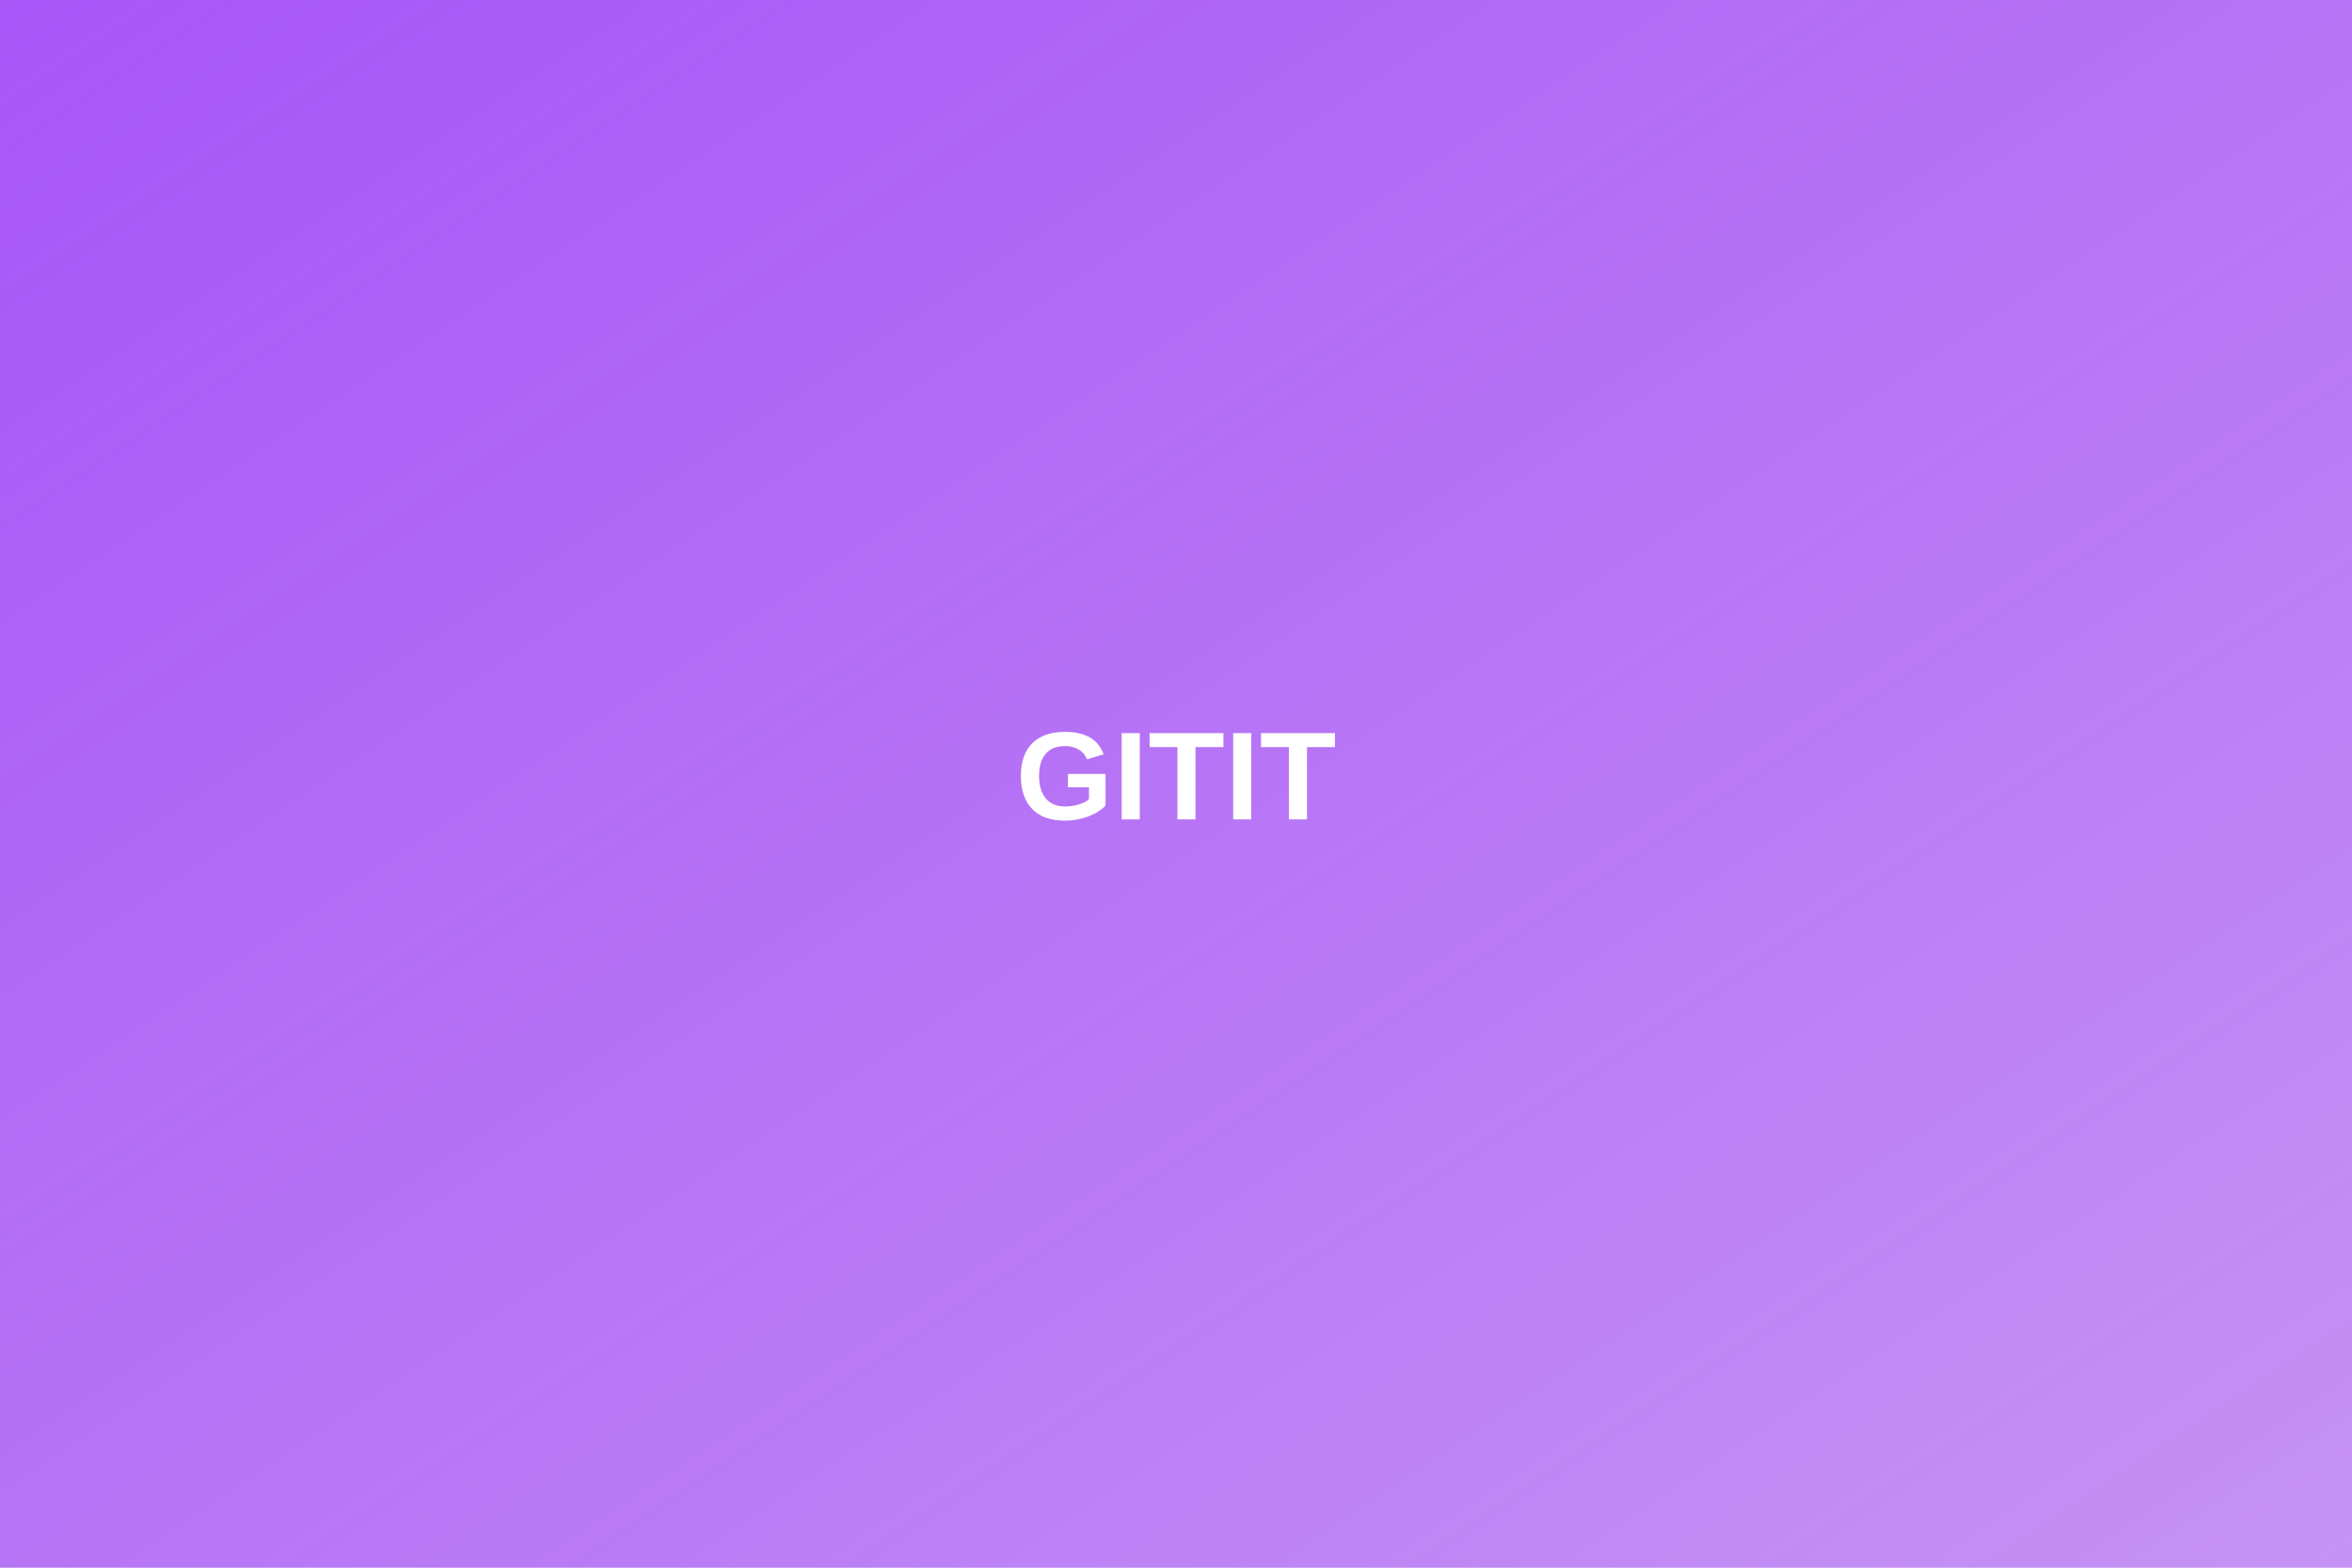
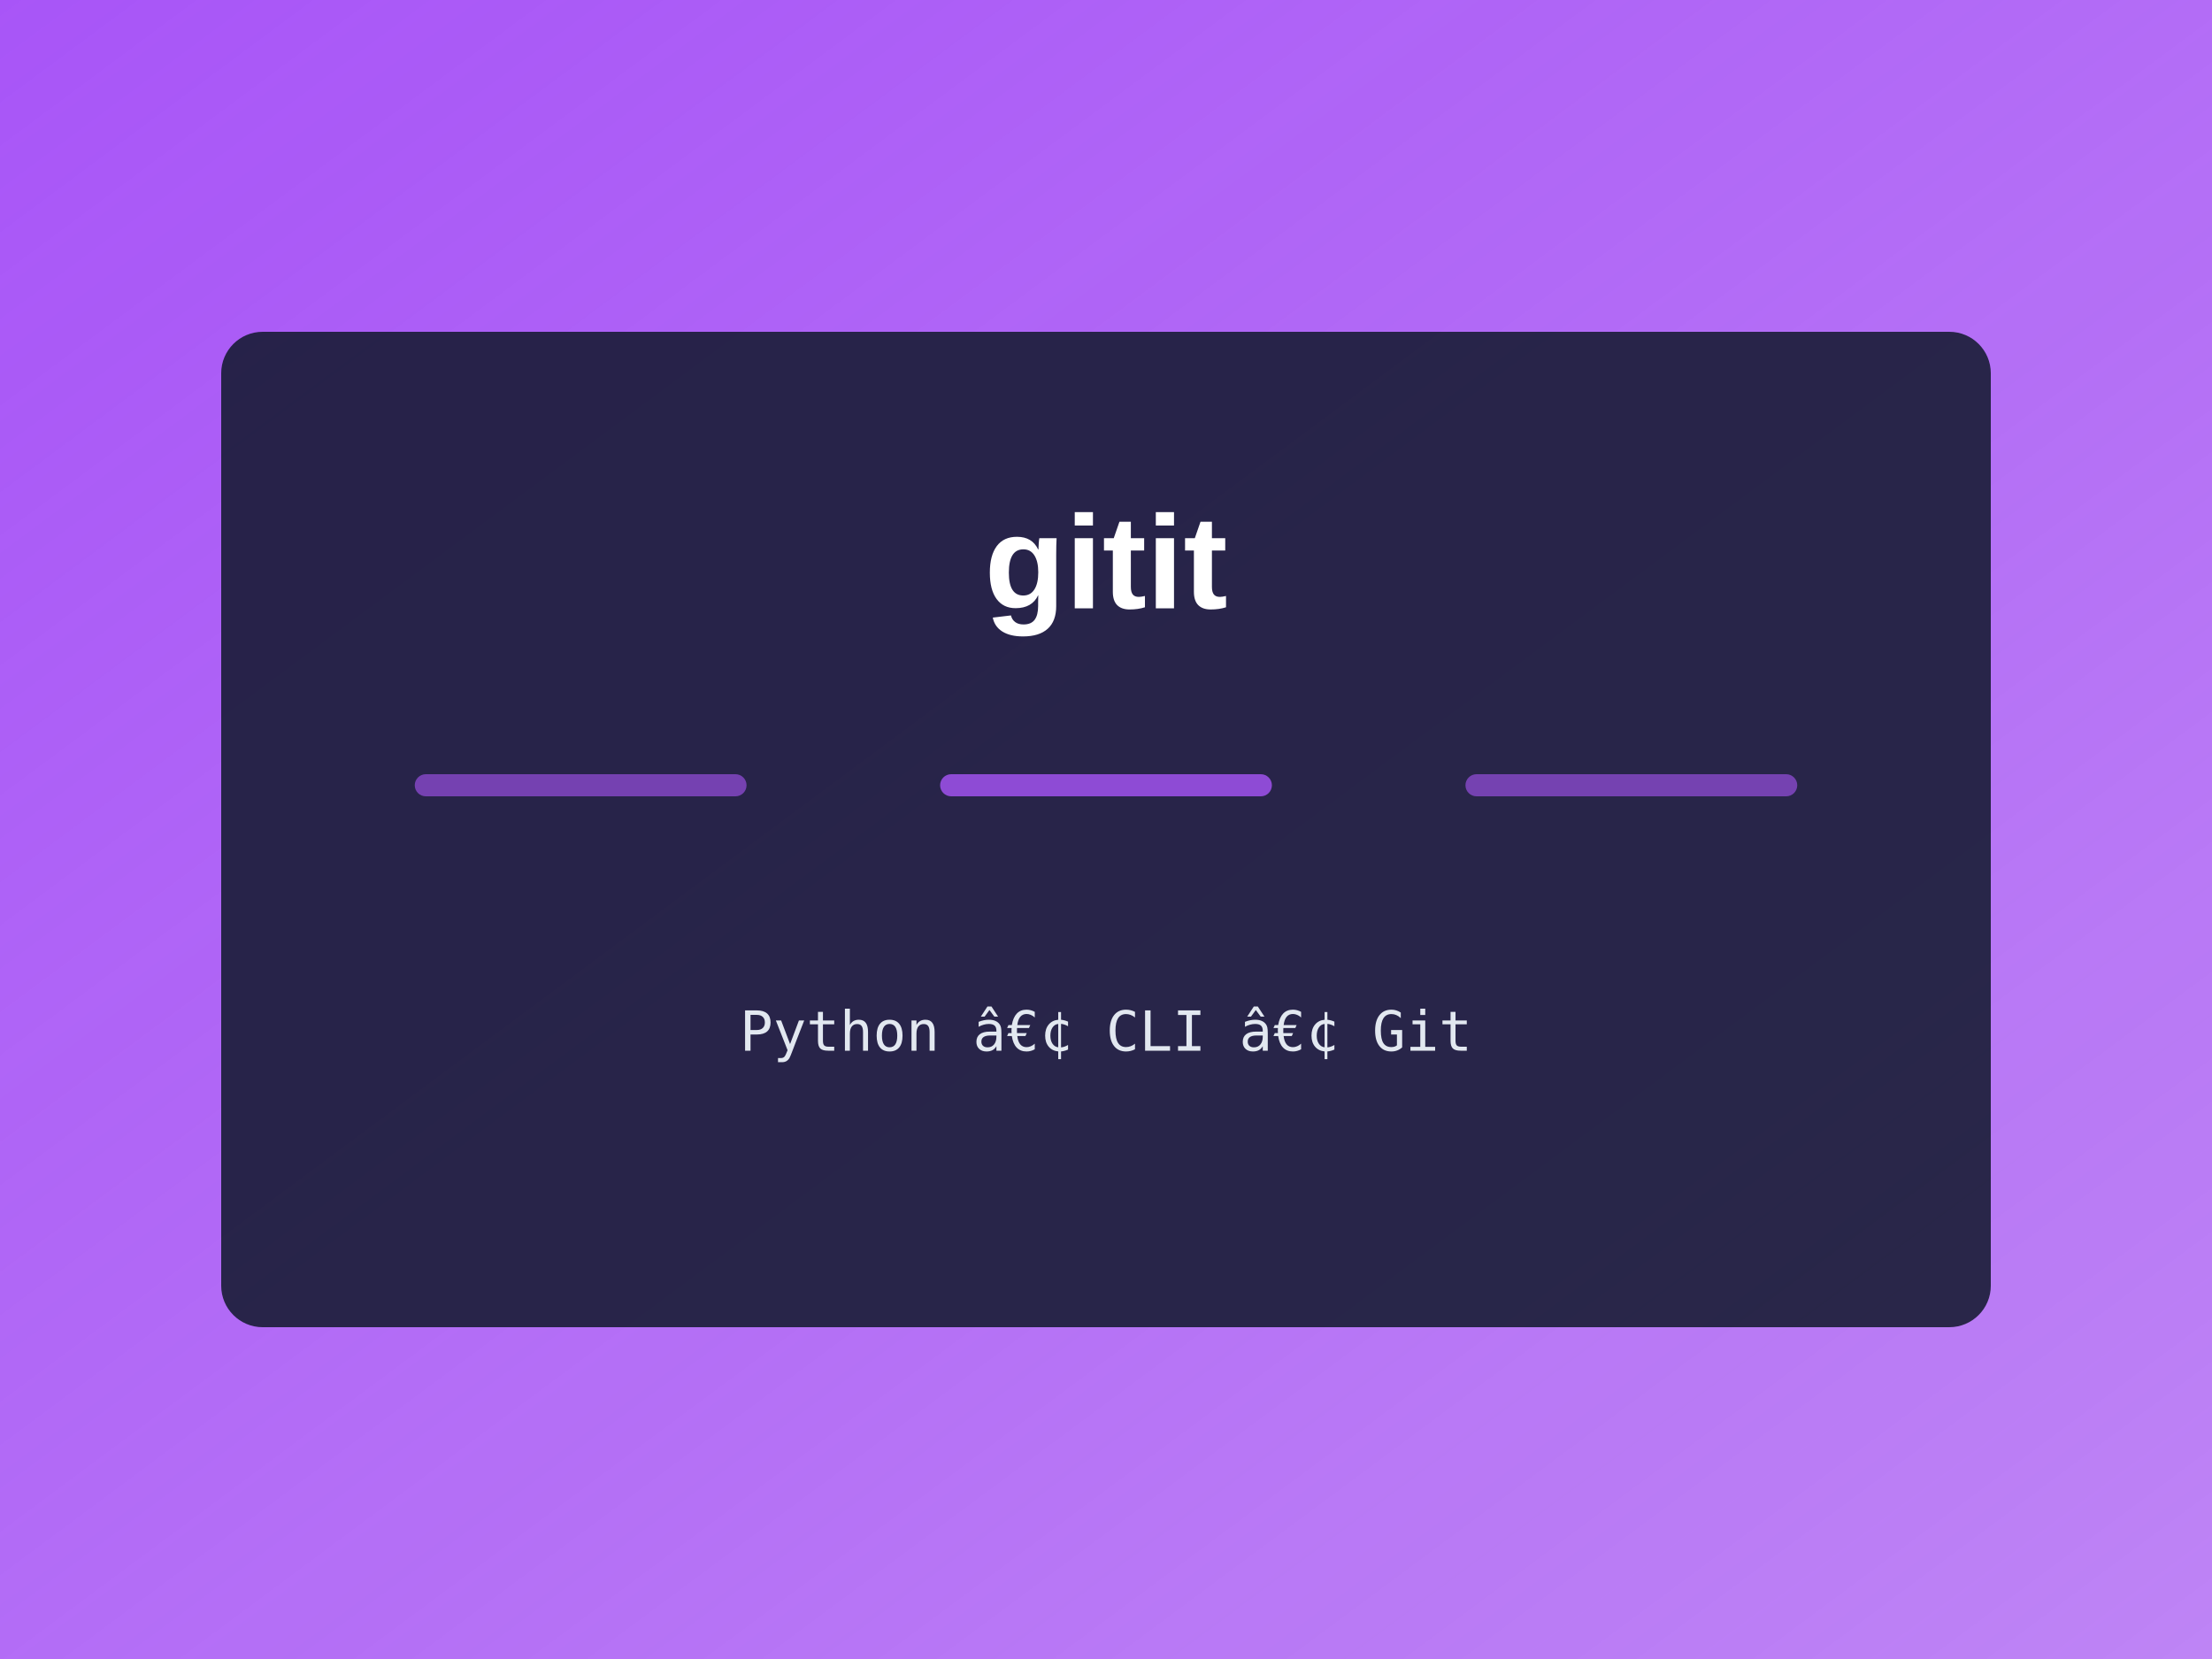
- <svg xmlns="http://www.w3.org/2000/svg" width="600" height="400">
+ <svg xmlns="http://www.w3.org/2000/svg" width="800" height="600">
  <defs>
-     <linearGradient id="grad9" x1="0%" y1="0%" x2="100%" y2="100%">
+     <linearGradient id="grad-gitit" x1="0%" y1="0%" x2="100%" y2="100%">
      <stop offset="0%" style="stop-color:#a855f7;stop-opacity:1" />
-       <stop offset="100%" style="stop-color:#a855f7;stop-opacity:0.6" />
+       <stop offset="100%" style="stop-color:#a855f7;stop-opacity:0.7" />
    </linearGradient>
  </defs>
-   <rect width="600" height="400" fill="url(#grad9)" />
-   <text x="50%" y="50%" dominant-baseline="middle" text-anchor="middle" fill="white" font-size="32" font-family="Arial, sans-serif" font-weight="bold">GITIT</text>
+   <rect width="800" height="600" fill="url(#grad-gitit)" />
+   <rect x="80" y="120" width="640" height="360" rx="15" fill="#0f172a" opacity="0.85" />
+   <text x="400" y="220" text-anchor="middle" fill="#ffffff" font-size="48" font-family="Arial, sans-serif" font-weight="bold">gitit</text>
+   <text x="400" y="380" text-anchor="middle" fill="#e2e8f0" font-size="20" font-family="monospace">Python â€¢ CLI â€¢ Git</text>
+   <rect x="150" y="280" width="120" height="8" rx="4" fill="#a855f7" opacity="0.6" />
+   <rect x="340" y="280" width="120" height="8" rx="4" fill="#a855f7" opacity="0.8" />
+   <rect x="530" y="280" width="120" height="8" rx="4" fill="#a855f7" opacity="0.6" />
</svg>
